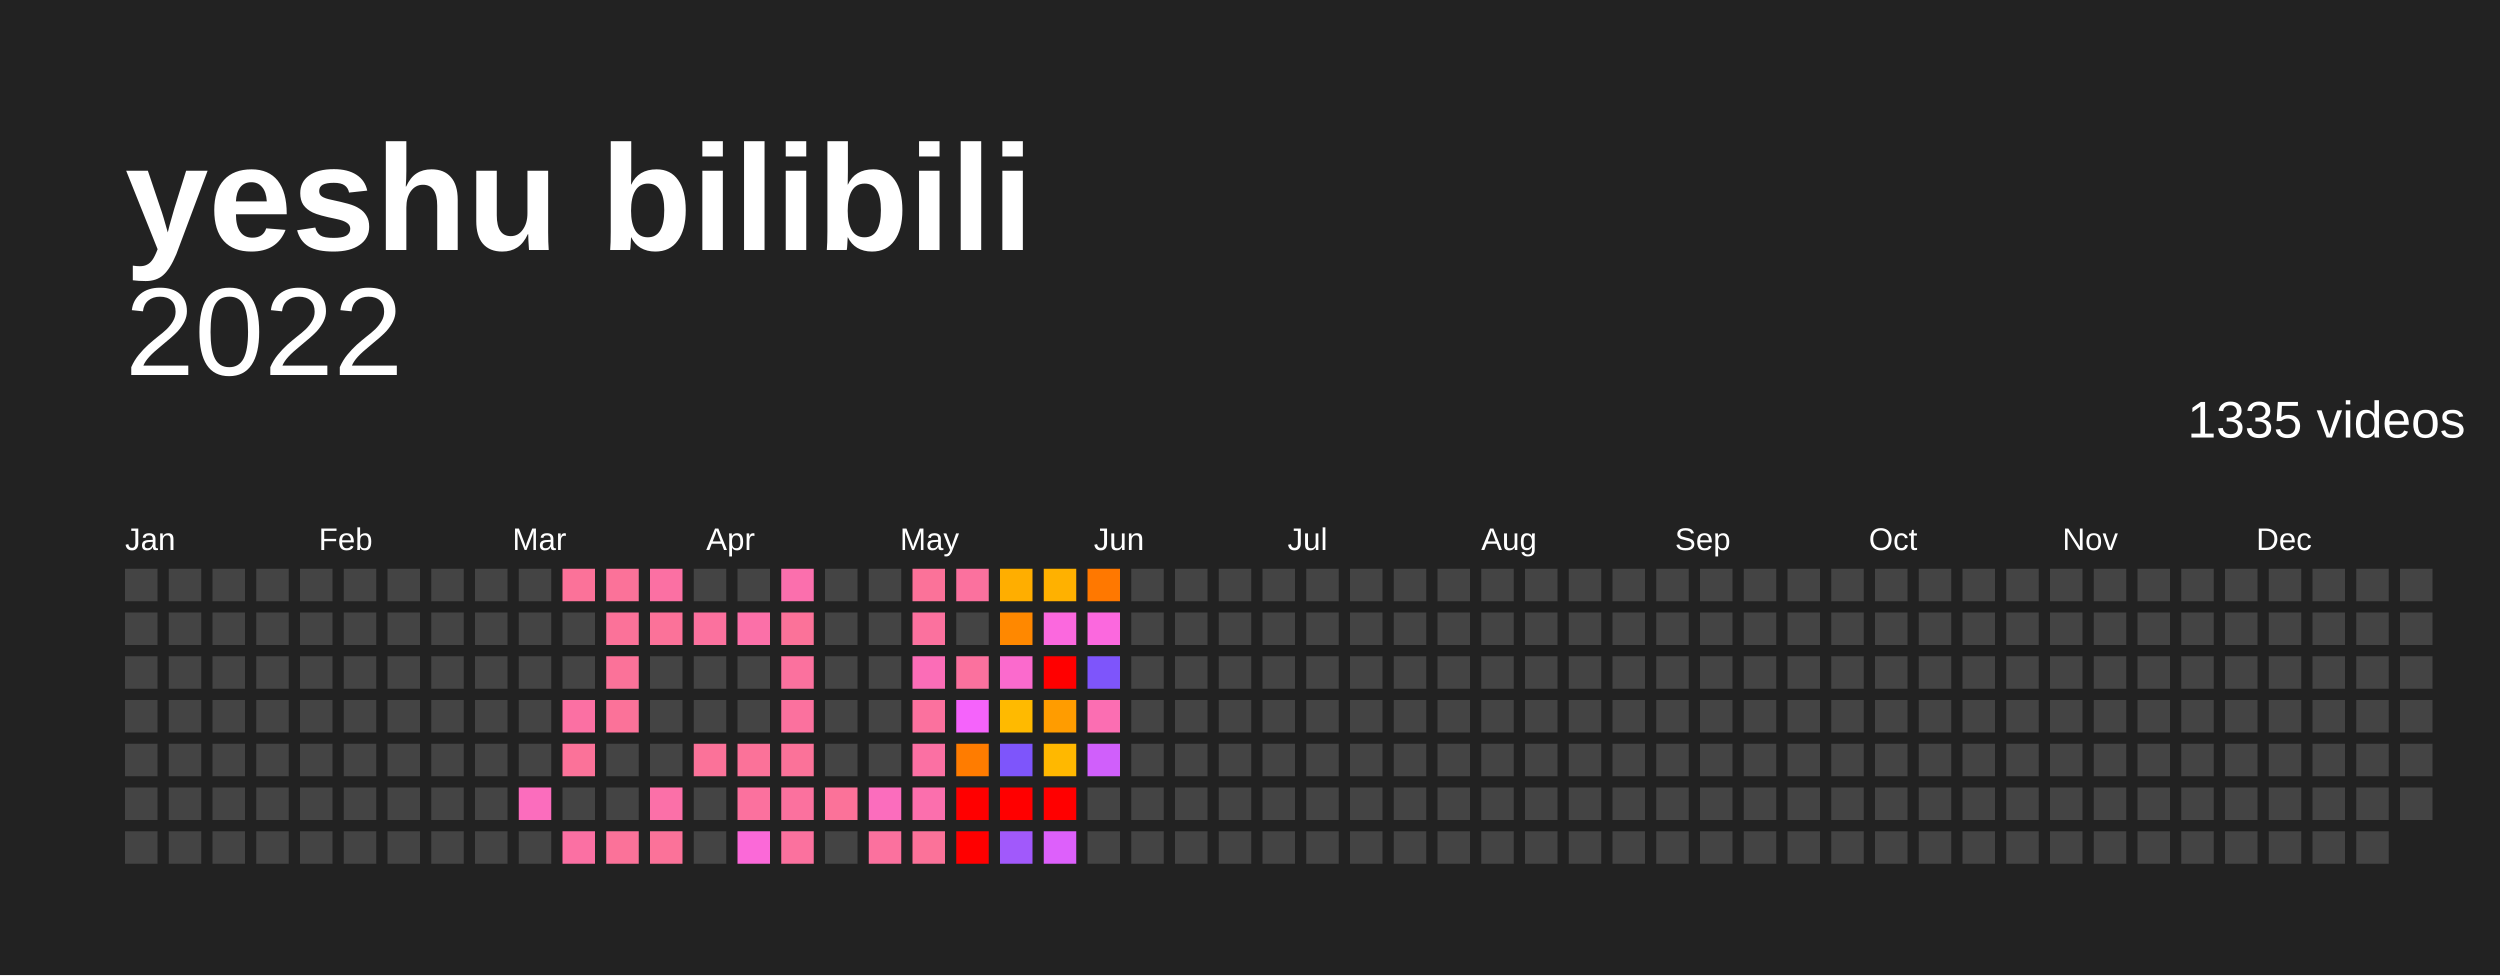
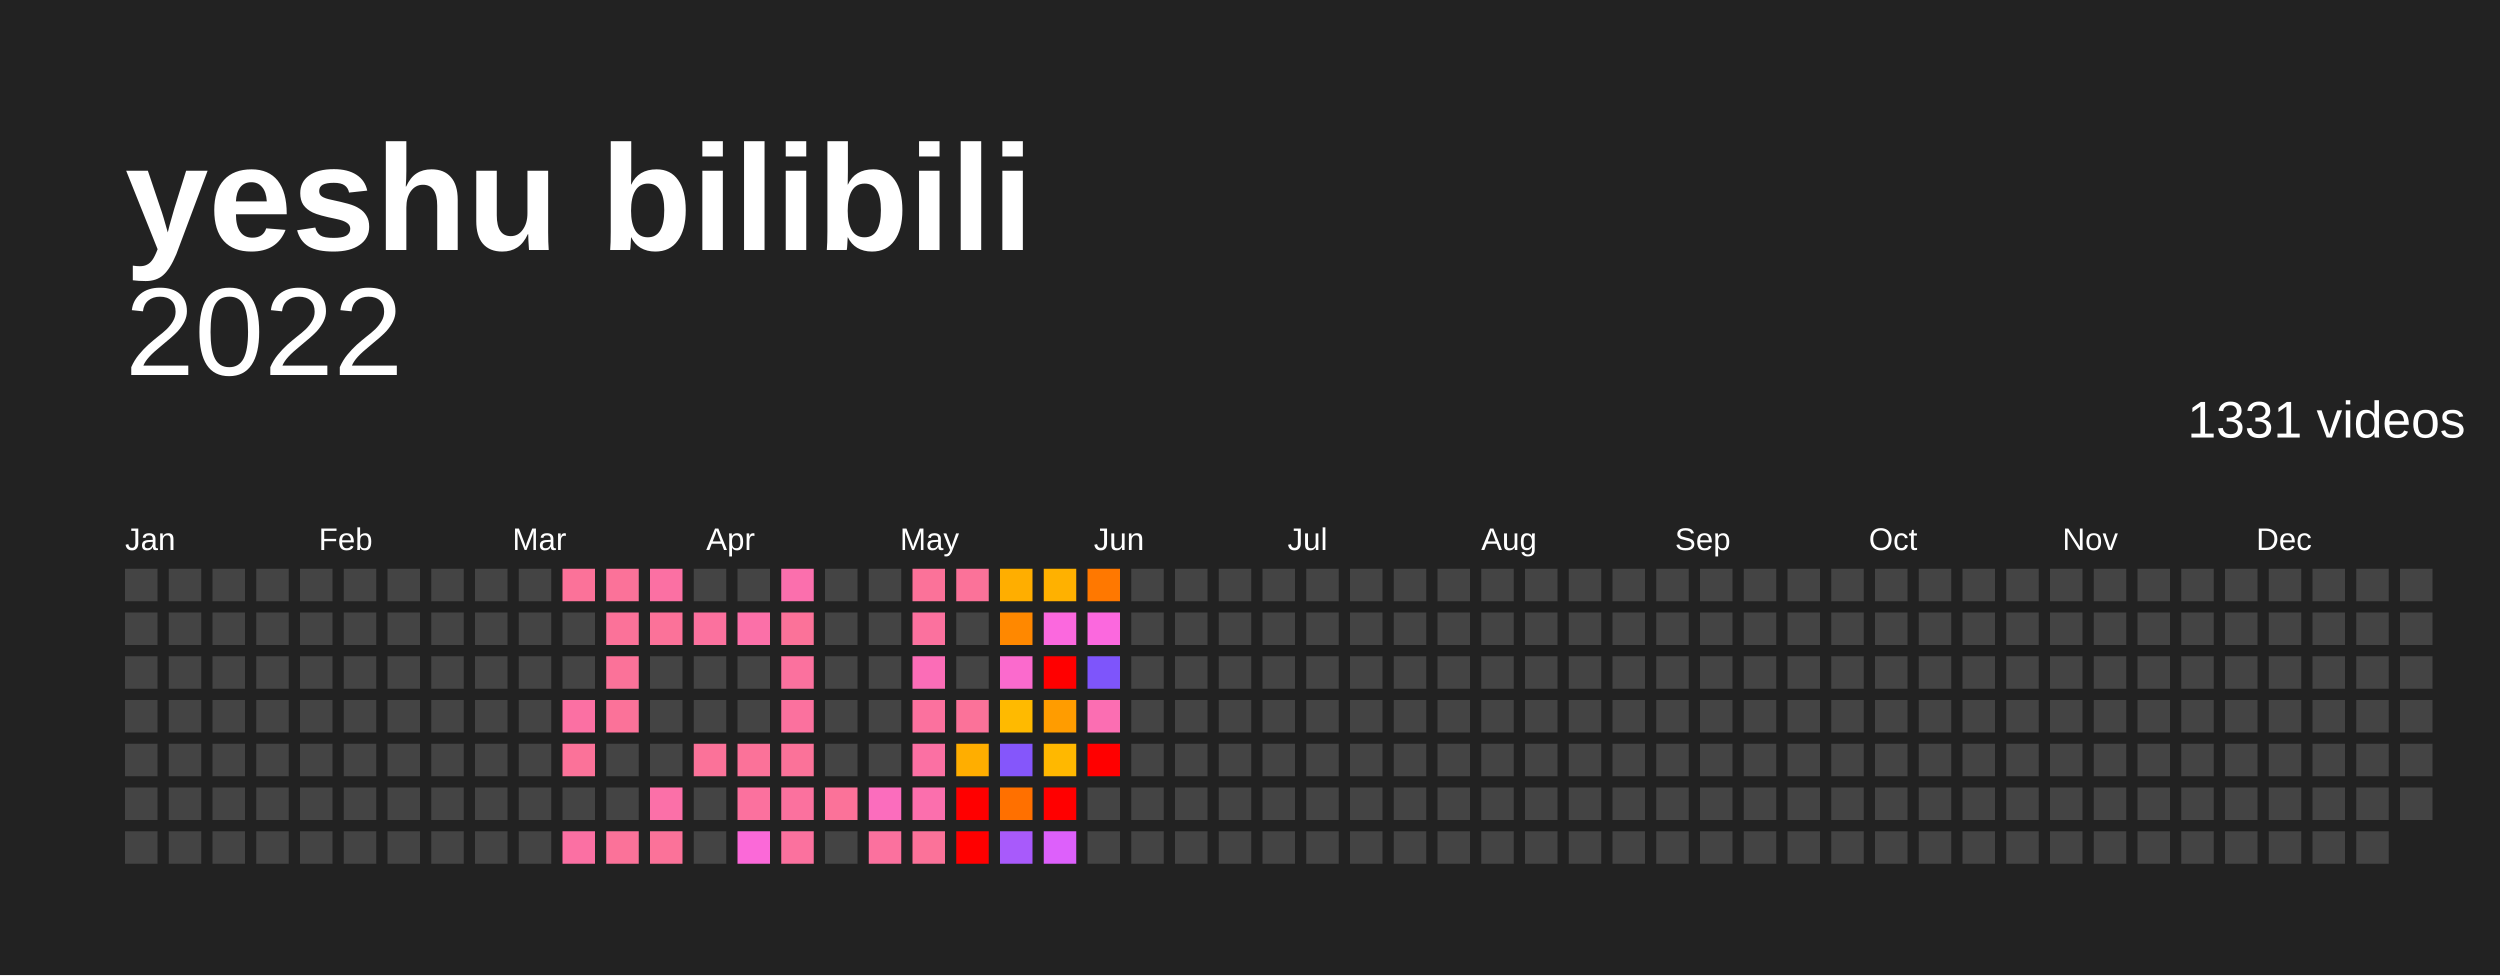
<svg xmlns="http://www.w3.org/2000/svg" baseProfile="full" height="78mm" version="1.1" viewBox="0,0,200,78" width="200mm">
  <defs />
  <rect fill="#222222" height="78" width="200" x="0" y="0" />
  <text fill="#FFFFFF" style="font-size:12px; font-family:Arial; font-weight:bold;" x="10" y="20">yeshu bilibili</text>
  <text alignment-baseline="hanging" fill="#FFFFFF" style="font-size:10.0px; font-family:Arial;" x="10" y="30">2022</text>
-   <text alignment-baseline="hanging" fill="#FFFFFF" style="font-size:4.125px; font-family:Arial;" x="175" y="35">1335 videos</text>
+   <text alignment-baseline="hanging" fill="#FFFFFF" style="font-size:4.125px; font-family:Arial;" x="175" y="35">1331 videos</text>
  <text fill="#FFFFFF" style="font-size:2.5px; font-family:Arial" x="10.0" y="44">Jan</text>
  <text fill="#FFFFFF" style="font-size:2.5px; font-family:Arial" x="25.5" y="44">Feb</text>
  <text fill="#FFFFFF" style="font-size:2.5px; font-family:Arial" x="41.0" y="44">Mar</text>
  <text fill="#FFFFFF" style="font-size:2.5px; font-family:Arial" x="56.5" y="44">Apr</text>
  <text fill="#FFFFFF" style="font-size:2.5px; font-family:Arial" x="72.0" y="44">May</text>
  <text fill="#FFFFFF" style="font-size:2.5px; font-family:Arial" x="87.5" y="44">Jun</text>
  <text fill="#FFFFFF" style="font-size:2.5px; font-family:Arial" x="103.0" y="44">Jul</text>
  <text fill="#FFFFFF" style="font-size:2.5px; font-family:Arial" x="118.5" y="44">Aug</text>
  <text fill="#FFFFFF" style="font-size:2.5px; font-family:Arial" x="134.0" y="44">Sep</text>
  <text fill="#FFFFFF" style="font-size:2.5px; font-family:Arial" x="149.5" y="44">Oct</text>
  <text fill="#FFFFFF" style="font-size:2.5px; font-family:Arial" x="165.0" y="44">Nov</text>
  <text fill="#FFFFFF" style="font-size:2.5px; font-family:Arial" x="180.5" y="44">Dec</text>
  <rect fill="#444444" height="2.6" width="2.6" x="10.0" y="45.5" />
  <rect fill="#444444" height="2.6" width="2.6" x="10.0" y="49.0" />
  <rect fill="#444444" height="2.6" width="2.6" x="10.0" y="52.5" />
  <rect fill="#444444" height="2.6" width="2.6" x="10.0" y="56.0" />
  <rect fill="#444444" height="2.6" width="2.6" x="10.0" y="59.5" />
  <rect fill="#444444" height="2.6" width="2.6" x="10.0" y="63.0" />
  <rect fill="#444444" height="2.6" width="2.6" x="10.0" y="66.5" />
  <rect fill="#444444" height="2.6" width="2.6" x="13.5" y="45.5" />
  <rect fill="#444444" height="2.6" width="2.6" x="13.5" y="49.0" />
  <rect fill="#444444" height="2.6" width="2.6" x="13.5" y="52.5" />
  <rect fill="#444444" height="2.6" width="2.6" x="13.5" y="56.0" />
  <rect fill="#444444" height="2.6" width="2.6" x="13.5" y="59.5" />
  <rect fill="#444444" height="2.6" width="2.6" x="13.5" y="63.0" />
  <rect fill="#444444" height="2.6" width="2.6" x="13.5" y="66.5" />
  <rect fill="#444444" height="2.6" width="2.6" x="17.0" y="45.5" />
  <rect fill="#444444" height="2.6" width="2.6" x="17.0" y="49.0" />
  <rect fill="#444444" height="2.6" width="2.6" x="17.0" y="52.5" />
  <rect fill="#444444" height="2.6" width="2.6" x="17.0" y="56.0" />
  <rect fill="#444444" height="2.6" width="2.6" x="17.0" y="59.5" />
  <rect fill="#444444" height="2.6" width="2.6" x="17.0" y="63.0" />
  <rect fill="#444444" height="2.6" width="2.6" x="17.0" y="66.5" />
  <rect fill="#444444" height="2.6" width="2.6" x="20.5" y="45.5" />
  <rect fill="#444444" height="2.6" width="2.6" x="20.5" y="49.0" />
  <rect fill="#444444" height="2.6" width="2.6" x="20.5" y="52.5" />
  <rect fill="#444444" height="2.6" width="2.6" x="20.5" y="56.0" />
  <rect fill="#444444" height="2.6" width="2.6" x="20.5" y="59.5" />
  <rect fill="#444444" height="2.6" width="2.6" x="20.5" y="63.0" />
  <rect fill="#444444" height="2.6" width="2.6" x="20.5" y="66.5" />
  <rect fill="#444444" height="2.6" width="2.6" x="24.0" y="45.5" />
  <rect fill="#444444" height="2.6" width="2.6" x="24.0" y="49.0" />
  <rect fill="#444444" height="2.6" width="2.6" x="24.0" y="52.5" />
  <rect fill="#444444" height="2.6" width="2.6" x="24.0" y="56.0" />
  <rect fill="#444444" height="2.6" width="2.6" x="24.0" y="59.5" />
  <rect fill="#444444" height="2.6" width="2.6" x="24.0" y="63.0" />
  <rect fill="#444444" height="2.6" width="2.6" x="24.0" y="66.5" />
  <rect fill="#444444" height="2.6" width="2.6" x="27.5" y="45.5" />
  <rect fill="#444444" height="2.6" width="2.6" x="27.5" y="49.0" />
  <rect fill="#444444" height="2.6" width="2.6" x="27.5" y="52.5" />
  <rect fill="#444444" height="2.6" width="2.6" x="27.5" y="56.0" />
  <rect fill="#444444" height="2.6" width="2.6" x="27.5" y="59.5" />
  <rect fill="#444444" height="2.6" width="2.6" x="27.5" y="63.0" />
  <rect fill="#444444" height="2.6" width="2.6" x="27.5" y="66.5" />
  <rect fill="#444444" height="2.6" width="2.6" x="31.0" y="45.5" />
  <rect fill="#444444" height="2.6" width="2.6" x="31.0" y="49.0" />
  <rect fill="#444444" height="2.6" width="2.6" x="31.0" y="52.5" />
  <rect fill="#444444" height="2.6" width="2.6" x="31.0" y="56.0" />
  <rect fill="#444444" height="2.6" width="2.6" x="31.0" y="59.5" />
  <rect fill="#444444" height="2.6" width="2.6" x="31.0" y="63.0" />
  <rect fill="#444444" height="2.6" width="2.6" x="31.0" y="66.5" />
  <rect fill="#444444" height="2.6" width="2.6" x="34.5" y="45.5" />
  <rect fill="#444444" height="2.6" width="2.6" x="34.5" y="49.0" />
  <rect fill="#444444" height="2.6" width="2.6" x="34.5" y="52.5" />
  <rect fill="#444444" height="2.6" width="2.6" x="34.5" y="56.0" />
  <rect fill="#444444" height="2.6" width="2.6" x="34.5" y="59.5" />
  <rect fill="#444444" height="2.6" width="2.6" x="34.5" y="63.0" />
  <rect fill="#444444" height="2.6" width="2.6" x="34.5" y="66.5" />
  <rect fill="#444444" height="2.6" width="2.6" x="38.0" y="45.5" />
  <rect fill="#444444" height="2.6" width="2.6" x="38.0" y="49.0" />
  <rect fill="#444444" height="2.6" width="2.6" x="38.0" y="52.5" />
  <rect fill="#444444" height="2.6" width="2.6" x="38.0" y="56.0" />
  <rect fill="#444444" height="2.6" width="2.6" x="38.0" y="59.5" />
  <rect fill="#444444" height="2.6" width="2.6" x="38.0" y="63.0" />
  <rect fill="#444444" height="2.6" width="2.6" x="38.0" y="66.5" />
  <rect fill="#444444" height="2.6" width="2.6" x="41.5" y="45.5" />
  <rect fill="#444444" height="2.6" width="2.6" x="41.5" y="49.0" />
  <rect fill="#444444" height="2.6" width="2.6" x="41.5" y="52.5" />
  <rect fill="#444444" height="2.6" width="2.6" x="41.5" y="56.0" />
  <rect fill="#444444" height="2.6" width="2.6" x="41.5" y="59.5" />
-   <rect fill="#fb6dbd" height="2.6" width="2.6" x="41.5" y="63.0" />
+   <rect fill="#444444" height="2.6" width="2.6" x="41.5" y="63.0" />
  <rect fill="#444444" height="2.6" width="2.6" x="41.5" y="66.5" />
  <rect fill="#fb7299" height="2.6" width="2.6" x="45.0" y="45.5" />
  <rect fill="#444444" height="2.6" width="2.6" x="45.0" y="49.0" />
  <rect fill="#444444" height="2.6" width="2.6" x="45.0" y="52.5" />
  <rect fill="#fb70a3" height="2.6" width="2.6" x="45.0" y="56.0" />
  <rect fill="#fb7299" height="2.6" width="2.6" x="45.0" y="59.5" />
  <rect fill="#444444" height="2.6" width="2.6" x="45.0" y="63.0" />
  <rect fill="#fb70a3" height="2.6" width="2.6" x="45.0" y="66.5" />
  <rect fill="#fb7299" height="2.6" width="2.6" x="48.5" y="45.5" />
  <rect fill="#fb7299" height="2.6" width="2.6" x="48.5" y="49.0" />
  <rect fill="#fb7299" height="2.6" width="2.6" x="48.5" y="52.5" />
  <rect fill="#fb7299" height="2.6" width="2.6" x="48.5" y="56.0" />
  <rect fill="#444444" height="2.6" width="2.6" x="48.5" y="59.5" />
  <rect fill="#444444" height="2.6" width="2.6" x="48.5" y="63.0" />
  <rect fill="#fb7299" height="2.6" width="2.6" x="48.5" y="66.5" />
  <rect fill="#fb70a3" height="2.6" width="2.6" x="52.0" y="45.5" />
  <rect fill="#fb7299" height="2.6" width="2.6" x="52.0" y="49.0" />
  <rect fill="#444444" height="2.6" width="2.6" x="52.0" y="52.5" />
  <rect fill="#444444" height="2.6" width="2.6" x="52.0" y="56.0" />
  <rect fill="#444444" height="2.6" width="2.6" x="52.0" y="59.5" />
  <rect fill="#fb70a8" height="2.6" width="2.6" x="52.0" y="63.0" />
  <rect fill="#fb7299" height="2.6" width="2.6" x="52.0" y="66.5" />
  <rect fill="#444444" height="2.6" width="2.6" x="55.5" y="45.5" />
  <rect fill="#fb719e" height="2.6" width="2.6" x="55.5" y="49.0" />
  <rect fill="#444444" height="2.6" width="2.6" x="55.5" y="52.5" />
  <rect fill="#444444" height="2.6" width="2.6" x="55.5" y="56.0" />
  <rect fill="#fb7299" height="2.6" width="2.6" x="55.5" y="59.5" />
  <rect fill="#444444" height="2.6" width="2.6" x="55.5" y="63.0" />
  <rect fill="#444444" height="2.6" width="2.6" x="55.5" y="66.5" />
  <rect fill="#444444" height="2.6" width="2.6" x="59.0" y="45.5" />
  <rect fill="#fb70a8" height="2.6" width="2.6" x="59.0" y="49.0" />
  <rect fill="#444444" height="2.6" width="2.6" x="59.0" y="52.5" />
  <rect fill="#444444" height="2.6" width="2.6" x="59.0" y="56.0" />
  <rect fill="#fb7299" height="2.6" width="2.6" x="59.0" y="59.5" />
  <rect fill="#fb719e" height="2.6" width="2.6" x="59.0" y="63.0" />
  <rect fill="#fb69d8" height="2.6" width="2.6" x="59.0" y="66.5" />
  <rect fill="#fb6fad" height="2.6" width="2.6" x="62.5" y="45.5" />
  <rect fill="#fb7299" height="2.6" width="2.6" x="62.5" y="49.0" />
  <rect fill="#fb719e" height="2.6" width="2.6" x="62.5" y="52.5" />
  <rect fill="#fb719e" height="2.6" width="2.6" x="62.5" y="56.0" />
  <rect fill="#fb7299" height="2.6" width="2.6" x="62.5" y="59.5" />
  <rect fill="#fb719e" height="2.6" width="2.6" x="62.5" y="63.0" />
  <rect fill="#fb719e" height="2.6" width="2.6" x="62.5" y="66.5" />
  <rect fill="#444444" height="2.6" width="2.6" x="66.0" y="45.5" />
  <rect fill="#444444" height="2.6" width="2.6" x="66.0" y="49.0" />
  <rect fill="#444444" height="2.6" width="2.6" x="66.0" y="52.5" />
  <rect fill="#444444" height="2.6" width="2.6" x="66.0" y="56.0" />
  <rect fill="#444444" height="2.6" width="2.6" x="66.0" y="59.5" />
  <rect fill="#fb7299" height="2.6" width="2.6" x="66.0" y="63.0" />
  <rect fill="#444444" height="2.6" width="2.6" x="66.0" y="66.5" />
  <rect fill="#444444" height="2.6" width="2.6" x="69.5" y="45.5" />
  <rect fill="#444444" height="2.6" width="2.6" x="69.5" y="49.0" />
  <rect fill="#444444" height="2.6" width="2.6" x="69.5" y="52.5" />
  <rect fill="#444444" height="2.6" width="2.6" x="69.5" y="56.0" />
  <rect fill="#444444" height="2.6" width="2.6" x="69.5" y="59.5" />
  <rect fill="#fb6dbd" height="2.6" width="2.6" x="69.5" y="63.0" />
  <rect fill="#fb719e" height="2.6" width="2.6" x="69.5" y="66.5" />
  <rect fill="#fb7299" height="2.6" width="2.6" x="73.0" y="45.5" />
  <rect fill="#fb719e" height="2.6" width="2.6" x="73.0" y="49.0" />
  <rect fill="#fb6db7" height="2.6" width="2.6" x="73.0" y="52.5" />
  <rect fill="#fb719e" height="2.6" width="2.6" x="73.0" y="56.0" />
  <rect fill="#fb70a3" height="2.6" width="2.6" x="73.0" y="59.5" />
  <rect fill="#fb6fad" height="2.6" width="2.6" x="73.0" y="63.0" />
  <rect fill="#fb7299" height="2.6" width="2.6" x="73.0" y="66.5" />
-   <rect fill="#fb719e" height="2.6" width="2.6" x="76.5" y="45.5" />
+   <rect fill="#fb7299" height="2.6" width="2.6" x="76.5" y="45.5" />
  <rect fill="#444444" height="2.6" width="2.6" x="76.5" y="49.0" />
-   <rect fill="#fb719e" height="2.6" width="2.6" x="76.5" y="52.5" />
-   <rect fill="#f563fb" height="2.6" width="2.6" x="76.5" y="56.0" />
-   <rect fill="#ff7c00" height="2.6" width="2.6" x="76.5" y="59.5" />
+   <rect fill="#444444" height="2.6" width="2.6" x="76.5" y="52.5" />
+   <rect fill="#fb7299" height="2.6" width="2.6" x="76.5" y="56.0" />
+   <rect fill="#ffae00" height="2.6" width="2.6" x="76.5" y="59.5" />
  <rect fill="red" height="2.6" width="2.6" x="76.5" y="63.0" />
  <rect fill="red" height="2.6" width="2.6" x="76.5" y="66.5" />
  <rect fill="#ffae00" height="2.6" width="2.6" x="80.0" y="45.5" />
  <rect fill="#ff8800" height="2.6" width="2.6" x="80.0" y="49.0" />
  <rect fill="#fb6acd" height="2.6" width="2.6" x="80.0" y="52.5" />
  <rect fill="#ffba00" height="2.6" width="2.6" x="80.0" y="56.0" />
-   <rect fill="#7e55fb" height="2.6" width="2.6" x="80.0" y="59.5" />
-   <rect fill="red" height="2.6" width="2.6" x="80.0" y="63.0" />
-   <rect fill="#a159fb" height="2.6" width="2.6" x="80.0" y="66.5" />
+   <rect fill="#8556fb" height="2.6" width="2.6" x="80.0" y="59.5" />
+   <rect fill="#ff7000" height="2.6" width="2.6" x="80.0" y="63.0" />
+   <rect fill="#a85afb" height="2.6" width="2.6" x="80.0" y="66.5" />
  <rect fill="#ffb100" height="2.6" width="2.6" x="83.5" y="45.5" />
  <rect fill="#fb68de" height="2.6" width="2.6" x="83.5" y="49.0" />
  <rect fill="red" height="2.6" width="2.6" x="83.5" y="52.5" />
  <rect fill="#ff9c00" height="2.6" width="2.6" x="83.5" y="56.0" />
  <rect fill="#ffb800" height="2.6" width="2.6" x="83.5" y="59.5" />
  <rect fill="red" height="2.6" width="2.6" x="83.5" y="63.0" />
  <rect fill="#dd60fb" height="2.6" width="2.6" x="83.5" y="66.5" />
  <rect fill="#ff7800" height="2.6" width="2.6" x="87.0" y="45.5" />
  <rect fill="#fb68de" height="2.6" width="2.6" x="87.0" y="49.0" />
  <rect fill="#7e55fb" height="2.6" width="2.6" x="87.0" y="52.5" />
  <rect fill="#fb6eb2" height="2.6" width="2.6" x="87.0" y="56.0" />
-   <rect fill="#d05ffb" height="2.6" width="2.6" x="87.0" y="59.5" />
+   <rect fill="red" height="2.6" width="2.6" x="87.0" y="59.5" />
  <rect fill="#444444" height="2.6" width="2.6" x="87.0" y="63.0" />
  <rect fill="#444444" height="2.6" width="2.6" x="87.0" y="66.5" />
  <rect fill="#444444" height="2.6" width="2.6" x="90.5" y="45.5" />
  <rect fill="#444444" height="2.6" width="2.6" x="90.5" y="49.0" />
  <rect fill="#444444" height="2.6" width="2.6" x="90.5" y="52.5" />
  <rect fill="#444444" height="2.6" width="2.6" x="90.5" y="56.0" />
  <rect fill="#444444" height="2.6" width="2.6" x="90.5" y="59.5" />
  <rect fill="#444444" height="2.6" width="2.6" x="90.5" y="63.0" />
  <rect fill="#444444" height="2.6" width="2.6" x="90.5" y="66.5" />
  <rect fill="#444444" height="2.6" width="2.6" x="94.0" y="45.5" />
  <rect fill="#444444" height="2.6" width="2.6" x="94.0" y="49.0" />
  <rect fill="#444444" height="2.6" width="2.6" x="94.0" y="52.5" />
  <rect fill="#444444" height="2.6" width="2.6" x="94.0" y="56.0" />
  <rect fill="#444444" height="2.6" width="2.6" x="94.0" y="59.5" />
  <rect fill="#444444" height="2.6" width="2.6" x="94.0" y="63.0" />
  <rect fill="#444444" height="2.6" width="2.6" x="94.0" y="66.5" />
  <rect fill="#444444" height="2.6" width="2.6" x="97.5" y="45.5" />
  <rect fill="#444444" height="2.6" width="2.6" x="97.5" y="49.0" />
  <rect fill="#444444" height="2.6" width="2.6" x="97.5" y="52.5" />
  <rect fill="#444444" height="2.6" width="2.6" x="97.5" y="56.0" />
  <rect fill="#444444" height="2.6" width="2.6" x="97.5" y="59.5" />
  <rect fill="#444444" height="2.6" width="2.6" x="97.5" y="63.0" />
  <rect fill="#444444" height="2.6" width="2.6" x="97.5" y="66.5" />
  <rect fill="#444444" height="2.6" width="2.6" x="101.0" y="45.5" />
  <rect fill="#444444" height="2.6" width="2.6" x="101.0" y="49.0" />
  <rect fill="#444444" height="2.6" width="2.6" x="101.0" y="52.5" />
  <rect fill="#444444" height="2.6" width="2.6" x="101.0" y="56.0" />
  <rect fill="#444444" height="2.6" width="2.6" x="101.0" y="59.5" />
  <rect fill="#444444" height="2.6" width="2.6" x="101.0" y="63.0" />
  <rect fill="#444444" height="2.6" width="2.6" x="101.0" y="66.5" />
  <rect fill="#444444" height="2.6" width="2.6" x="104.5" y="45.5" />
  <rect fill="#444444" height="2.6" width="2.6" x="104.5" y="49.0" />
  <rect fill="#444444" height="2.6" width="2.6" x="104.5" y="52.5" />
  <rect fill="#444444" height="2.6" width="2.6" x="104.5" y="56.0" />
  <rect fill="#444444" height="2.6" width="2.6" x="104.5" y="59.5" />
  <rect fill="#444444" height="2.6" width="2.6" x="104.5" y="63.0" />
  <rect fill="#444444" height="2.6" width="2.6" x="104.5" y="66.5" />
  <rect fill="#444444" height="2.6" width="2.6" x="108.0" y="45.5" />
  <rect fill="#444444" height="2.6" width="2.6" x="108.0" y="49.0" />
  <rect fill="#444444" height="2.6" width="2.6" x="108.0" y="52.5" />
  <rect fill="#444444" height="2.6" width="2.6" x="108.0" y="56.0" />
  <rect fill="#444444" height="2.6" width="2.6" x="108.0" y="59.5" />
  <rect fill="#444444" height="2.6" width="2.6" x="108.0" y="63.0" />
  <rect fill="#444444" height="2.6" width="2.6" x="108.0" y="66.5" />
  <rect fill="#444444" height="2.6" width="2.6" x="111.5" y="45.5" />
  <rect fill="#444444" height="2.6" width="2.6" x="111.5" y="49.0" />
  <rect fill="#444444" height="2.6" width="2.6" x="111.5" y="52.5" />
  <rect fill="#444444" height="2.6" width="2.6" x="111.5" y="56.0" />
  <rect fill="#444444" height="2.6" width="2.6" x="111.5" y="59.5" />
  <rect fill="#444444" height="2.6" width="2.6" x="111.5" y="63.0" />
  <rect fill="#444444" height="2.6" width="2.6" x="111.5" y="66.5" />
  <rect fill="#444444" height="2.6" width="2.6" x="115.0" y="45.5" />
  <rect fill="#444444" height="2.6" width="2.6" x="115.0" y="49.0" />
  <rect fill="#444444" height="2.6" width="2.6" x="115.0" y="52.5" />
  <rect fill="#444444" height="2.6" width="2.6" x="115.0" y="56.0" />
  <rect fill="#444444" height="2.6" width="2.6" x="115.0" y="59.5" />
  <rect fill="#444444" height="2.6" width="2.6" x="115.0" y="63.0" />
  <rect fill="#444444" height="2.6" width="2.6" x="115.0" y="66.5" />
  <rect fill="#444444" height="2.6" width="2.6" x="118.5" y="45.5" />
  <rect fill="#444444" height="2.6" width="2.6" x="118.5" y="49.0" />
  <rect fill="#444444" height="2.6" width="2.6" x="118.5" y="52.5" />
  <rect fill="#444444" height="2.6" width="2.6" x="118.5" y="56.0" />
  <rect fill="#444444" height="2.6" width="2.6" x="118.5" y="59.5" />
  <rect fill="#444444" height="2.6" width="2.6" x="118.5" y="63.0" />
  <rect fill="#444444" height="2.6" width="2.6" x="118.5" y="66.5" />
  <rect fill="#444444" height="2.6" width="2.6" x="122.0" y="45.5" />
  <rect fill="#444444" height="2.6" width="2.6" x="122.0" y="49.0" />
  <rect fill="#444444" height="2.6" width="2.6" x="122.0" y="52.5" />
  <rect fill="#444444" height="2.6" width="2.6" x="122.0" y="56.0" />
  <rect fill="#444444" height="2.6" width="2.6" x="122.0" y="59.5" />
  <rect fill="#444444" height="2.6" width="2.6" x="122.0" y="63.0" />
  <rect fill="#444444" height="2.6" width="2.6" x="122.0" y="66.5" />
  <rect fill="#444444" height="2.6" width="2.6" x="125.5" y="45.5" />
  <rect fill="#444444" height="2.6" width="2.6" x="125.5" y="49.0" />
  <rect fill="#444444" height="2.6" width="2.6" x="125.5" y="52.5" />
  <rect fill="#444444" height="2.6" width="2.6" x="125.5" y="56.0" />
  <rect fill="#444444" height="2.6" width="2.6" x="125.5" y="59.5" />
  <rect fill="#444444" height="2.6" width="2.6" x="125.5" y="63.0" />
  <rect fill="#444444" height="2.6" width="2.6" x="125.5" y="66.5" />
  <rect fill="#444444" height="2.6" width="2.6" x="129.0" y="45.5" />
  <rect fill="#444444" height="2.6" width="2.6" x="129.0" y="49.0" />
  <rect fill="#444444" height="2.6" width="2.6" x="129.0" y="52.5" />
  <rect fill="#444444" height="2.6" width="2.6" x="129.0" y="56.0" />
  <rect fill="#444444" height="2.6" width="2.6" x="129.0" y="59.5" />
  <rect fill="#444444" height="2.6" width="2.6" x="129.0" y="63.0" />
  <rect fill="#444444" height="2.6" width="2.6" x="129.0" y="66.5" />
  <rect fill="#444444" height="2.6" width="2.6" x="132.5" y="45.5" />
  <rect fill="#444444" height="2.6" width="2.6" x="132.5" y="49.0" />
  <rect fill="#444444" height="2.6" width="2.6" x="132.5" y="52.5" />
  <rect fill="#444444" height="2.6" width="2.6" x="132.5" y="56.0" />
  <rect fill="#444444" height="2.6" width="2.6" x="132.5" y="59.5" />
  <rect fill="#444444" height="2.6" width="2.6" x="132.5" y="63.0" />
  <rect fill="#444444" height="2.6" width="2.6" x="132.5" y="66.5" />
  <rect fill="#444444" height="2.6" width="2.6" x="136.0" y="45.5" />
  <rect fill="#444444" height="2.6" width="2.6" x="136.0" y="49.0" />
  <rect fill="#444444" height="2.6" width="2.6" x="136.0" y="52.5" />
  <rect fill="#444444" height="2.6" width="2.6" x="136.0" y="56.0" />
  <rect fill="#444444" height="2.6" width="2.6" x="136.0" y="59.5" />
  <rect fill="#444444" height="2.6" width="2.6" x="136.0" y="63.0" />
  <rect fill="#444444" height="2.6" width="2.6" x="136.0" y="66.5" />
  <rect fill="#444444" height="2.6" width="2.6" x="139.5" y="45.5" />
  <rect fill="#444444" height="2.6" width="2.6" x="139.5" y="49.0" />
  <rect fill="#444444" height="2.6" width="2.6" x="139.5" y="52.5" />
  <rect fill="#444444" height="2.6" width="2.6" x="139.5" y="56.0" />
  <rect fill="#444444" height="2.6" width="2.6" x="139.5" y="59.5" />
  <rect fill="#444444" height="2.6" width="2.6" x="139.5" y="63.0" />
  <rect fill="#444444" height="2.6" width="2.6" x="139.5" y="66.5" />
  <rect fill="#444444" height="2.6" width="2.6" x="143.0" y="45.5" />
  <rect fill="#444444" height="2.6" width="2.6" x="143.0" y="49.0" />
  <rect fill="#444444" height="2.6" width="2.6" x="143.0" y="52.5" />
  <rect fill="#444444" height="2.6" width="2.6" x="143.0" y="56.0" />
  <rect fill="#444444" height="2.6" width="2.6" x="143.0" y="59.5" />
  <rect fill="#444444" height="2.6" width="2.6" x="143.0" y="63.0" />
  <rect fill="#444444" height="2.6" width="2.6" x="143.0" y="66.5" />
  <rect fill="#444444" height="2.6" width="2.6" x="146.5" y="45.5" />
  <rect fill="#444444" height="2.6" width="2.6" x="146.5" y="49.0" />
  <rect fill="#444444" height="2.6" width="2.6" x="146.5" y="52.5" />
  <rect fill="#444444" height="2.6" width="2.6" x="146.5" y="56.0" />
  <rect fill="#444444" height="2.6" width="2.6" x="146.5" y="59.5" />
  <rect fill="#444444" height="2.6" width="2.6" x="146.5" y="63.0" />
  <rect fill="#444444" height="2.6" width="2.6" x="146.5" y="66.5" />
  <rect fill="#444444" height="2.6" width="2.6" x="150.0" y="45.5" />
  <rect fill="#444444" height="2.6" width="2.6" x="150.0" y="49.0" />
  <rect fill="#444444" height="2.6" width="2.6" x="150.0" y="52.5" />
  <rect fill="#444444" height="2.6" width="2.6" x="150.0" y="56.0" />
  <rect fill="#444444" height="2.6" width="2.6" x="150.0" y="59.5" />
  <rect fill="#444444" height="2.6" width="2.6" x="150.0" y="63.0" />
  <rect fill="#444444" height="2.6" width="2.6" x="150.0" y="66.5" />
  <rect fill="#444444" height="2.6" width="2.6" x="153.5" y="45.5" />
  <rect fill="#444444" height="2.6" width="2.6" x="153.5" y="49.0" />
  <rect fill="#444444" height="2.6" width="2.6" x="153.5" y="52.5" />
  <rect fill="#444444" height="2.6" width="2.6" x="153.5" y="56.0" />
  <rect fill="#444444" height="2.6" width="2.6" x="153.5" y="59.5" />
  <rect fill="#444444" height="2.6" width="2.6" x="153.5" y="63.0" />
  <rect fill="#444444" height="2.6" width="2.6" x="153.5" y="66.5" />
  <rect fill="#444444" height="2.6" width="2.6" x="157.0" y="45.5" />
  <rect fill="#444444" height="2.6" width="2.6" x="157.0" y="49.0" />
  <rect fill="#444444" height="2.6" width="2.6" x="157.0" y="52.5" />
  <rect fill="#444444" height="2.6" width="2.6" x="157.0" y="56.0" />
  <rect fill="#444444" height="2.6" width="2.6" x="157.0" y="59.5" />
  <rect fill="#444444" height="2.6" width="2.6" x="157.0" y="63.0" />
  <rect fill="#444444" height="2.6" width="2.6" x="157.0" y="66.5" />
  <rect fill="#444444" height="2.6" width="2.6" x="160.5" y="45.5" />
  <rect fill="#444444" height="2.6" width="2.6" x="160.5" y="49.0" />
  <rect fill="#444444" height="2.6" width="2.6" x="160.5" y="52.5" />
  <rect fill="#444444" height="2.6" width="2.6" x="160.5" y="56.0" />
  <rect fill="#444444" height="2.6" width="2.6" x="160.5" y="59.5" />
  <rect fill="#444444" height="2.6" width="2.6" x="160.5" y="63.0" />
  <rect fill="#444444" height="2.6" width="2.6" x="160.5" y="66.5" />
  <rect fill="#444444" height="2.6" width="2.6" x="164.0" y="45.5" />
  <rect fill="#444444" height="2.6" width="2.6" x="164.0" y="49.0" />
  <rect fill="#444444" height="2.6" width="2.6" x="164.0" y="52.5" />
  <rect fill="#444444" height="2.6" width="2.6" x="164.0" y="56.0" />
  <rect fill="#444444" height="2.6" width="2.6" x="164.0" y="59.5" />
  <rect fill="#444444" height="2.6" width="2.6" x="164.0" y="63.0" />
  <rect fill="#444444" height="2.6" width="2.6" x="164.0" y="66.5" />
  <rect fill="#444444" height="2.6" width="2.6" x="167.5" y="45.5" />
  <rect fill="#444444" height="2.6" width="2.6" x="167.5" y="49.0" />
  <rect fill="#444444" height="2.6" width="2.6" x="167.5" y="52.5" />
  <rect fill="#444444" height="2.6" width="2.6" x="167.5" y="56.0" />
  <rect fill="#444444" height="2.6" width="2.6" x="167.5" y="59.5" />
  <rect fill="#444444" height="2.6" width="2.6" x="167.5" y="63.0" />
  <rect fill="#444444" height="2.6" width="2.6" x="167.5" y="66.5" />
  <rect fill="#444444" height="2.6" width="2.6" x="171.0" y="45.5" />
  <rect fill="#444444" height="2.6" width="2.6" x="171.0" y="49.0" />
  <rect fill="#444444" height="2.6" width="2.6" x="171.0" y="52.5" />
  <rect fill="#444444" height="2.6" width="2.6" x="171.0" y="56.0" />
  <rect fill="#444444" height="2.6" width="2.6" x="171.0" y="59.5" />
  <rect fill="#444444" height="2.6" width="2.6" x="171.0" y="63.0" />
  <rect fill="#444444" height="2.6" width="2.6" x="171.0" y="66.5" />
  <rect fill="#444444" height="2.6" width="2.6" x="174.5" y="45.5" />
  <rect fill="#444444" height="2.6" width="2.6" x="174.5" y="49.0" />
  <rect fill="#444444" height="2.6" width="2.6" x="174.5" y="52.5" />
  <rect fill="#444444" height="2.6" width="2.6" x="174.5" y="56.0" />
  <rect fill="#444444" height="2.6" width="2.6" x="174.5" y="59.5" />
  <rect fill="#444444" height="2.6" width="2.6" x="174.5" y="63.0" />
  <rect fill="#444444" height="2.6" width="2.6" x="174.5" y="66.5" />
  <rect fill="#444444" height="2.6" width="2.6" x="178.0" y="45.5" />
  <rect fill="#444444" height="2.6" width="2.6" x="178.0" y="49.0" />
  <rect fill="#444444" height="2.6" width="2.6" x="178.0" y="52.5" />
  <rect fill="#444444" height="2.6" width="2.6" x="178.0" y="56.0" />
  <rect fill="#444444" height="2.6" width="2.6" x="178.0" y="59.5" />
  <rect fill="#444444" height="2.6" width="2.6" x="178.0" y="63.0" />
  <rect fill="#444444" height="2.6" width="2.6" x="178.0" y="66.5" />
  <rect fill="#444444" height="2.6" width="2.6" x="181.5" y="45.5" />
  <rect fill="#444444" height="2.6" width="2.6" x="181.5" y="49.0" />
  <rect fill="#444444" height="2.6" width="2.6" x="181.5" y="52.5" />
  <rect fill="#444444" height="2.6" width="2.6" x="181.5" y="56.0" />
  <rect fill="#444444" height="2.6" width="2.6" x="181.5" y="59.5" />
  <rect fill="#444444" height="2.6" width="2.6" x="181.5" y="63.0" />
  <rect fill="#444444" height="2.6" width="2.6" x="181.5" y="66.5" />
  <rect fill="#444444" height="2.6" width="2.6" x="185.0" y="45.5" />
  <rect fill="#444444" height="2.6" width="2.6" x="185.0" y="49.0" />
  <rect fill="#444444" height="2.6" width="2.6" x="185.0" y="52.5" />
  <rect fill="#444444" height="2.6" width="2.6" x="185.0" y="56.0" />
  <rect fill="#444444" height="2.6" width="2.6" x="185.0" y="59.5" />
  <rect fill="#444444" height="2.6" width="2.6" x="185.0" y="63.0" />
  <rect fill="#444444" height="2.6" width="2.6" x="185.0" y="66.5" />
  <rect fill="#444444" height="2.6" width="2.6" x="188.5" y="45.5" />
  <rect fill="#444444" height="2.6" width="2.6" x="188.5" y="49.0" />
  <rect fill="#444444" height="2.6" width="2.6" x="188.5" y="52.5" />
  <rect fill="#444444" height="2.6" width="2.6" x="188.5" y="56.0" />
  <rect fill="#444444" height="2.6" width="2.6" x="188.5" y="59.5" />
  <rect fill="#444444" height="2.6" width="2.6" x="188.5" y="63.0" />
  <rect fill="#444444" height="2.6" width="2.6" x="188.5" y="66.5" />
  <rect fill="#444444" height="2.6" width="2.6" x="192.0" y="45.5" />
  <rect fill="#444444" height="2.6" width="2.6" x="192.0" y="49.0" />
  <rect fill="#444444" height="2.6" width="2.6" x="192.0" y="52.5" />
  <rect fill="#444444" height="2.6" width="2.6" x="192.0" y="56.0" />
  <rect fill="#444444" height="2.6" width="2.6" x="192.0" y="59.5" />
  <rect fill="#444444" height="2.6" width="2.6" x="192.0" y="63.0" />
</svg>
